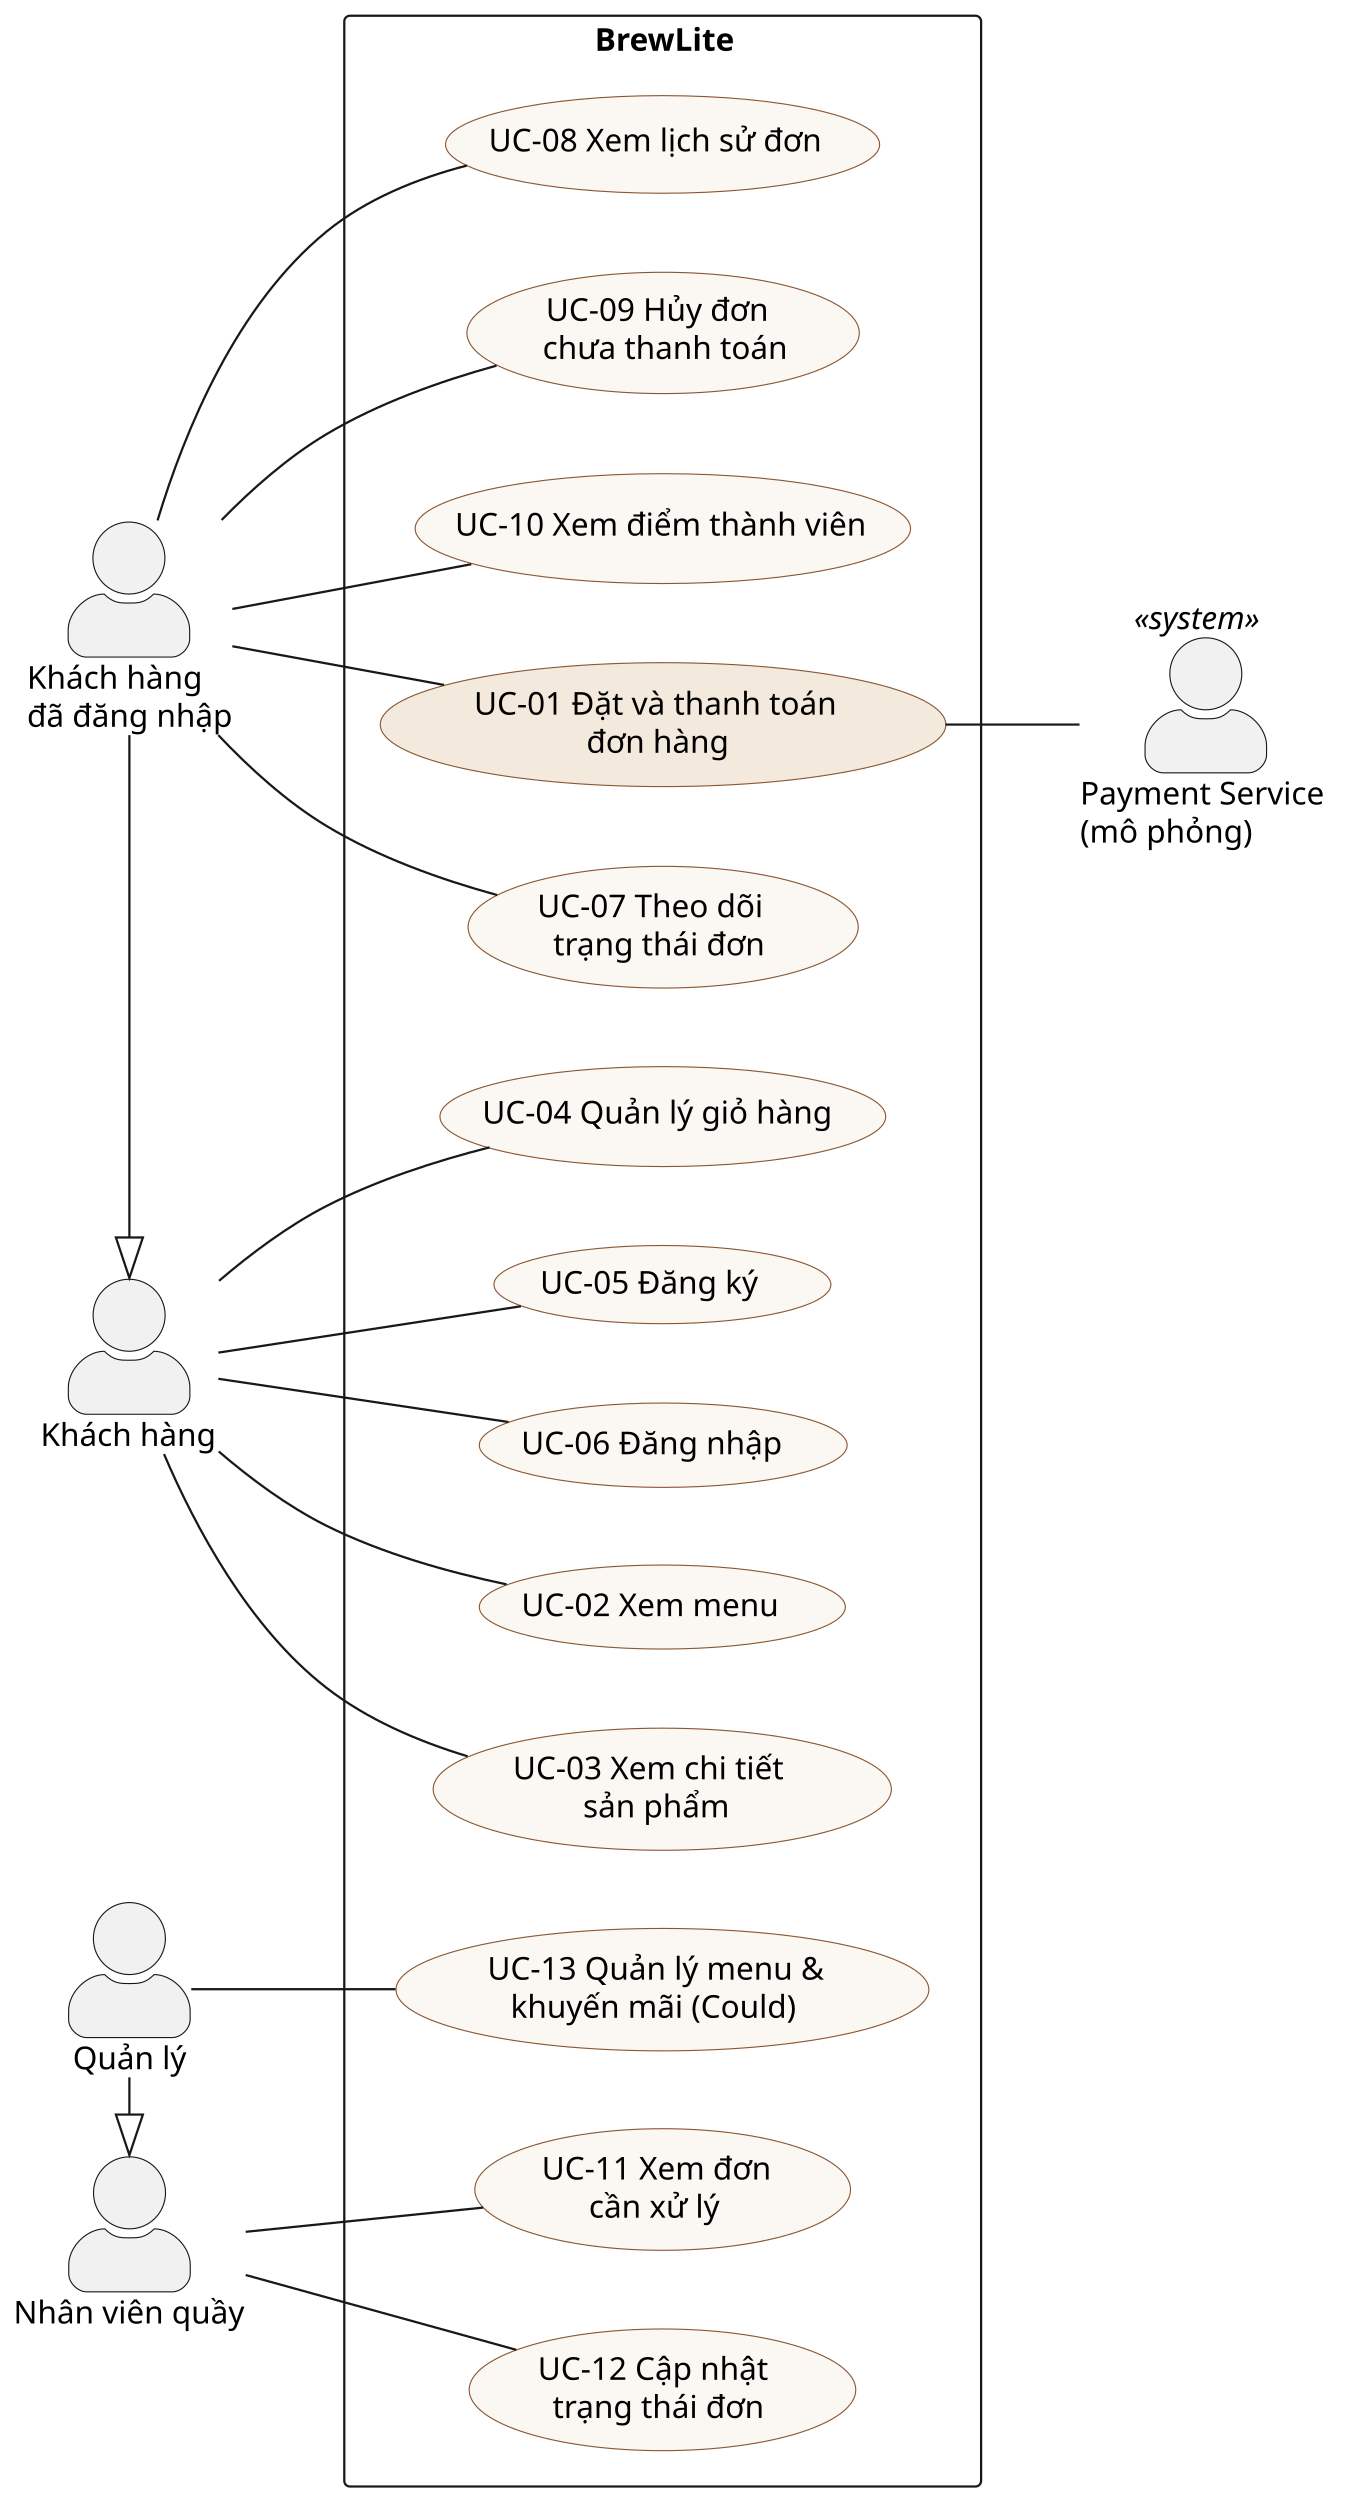
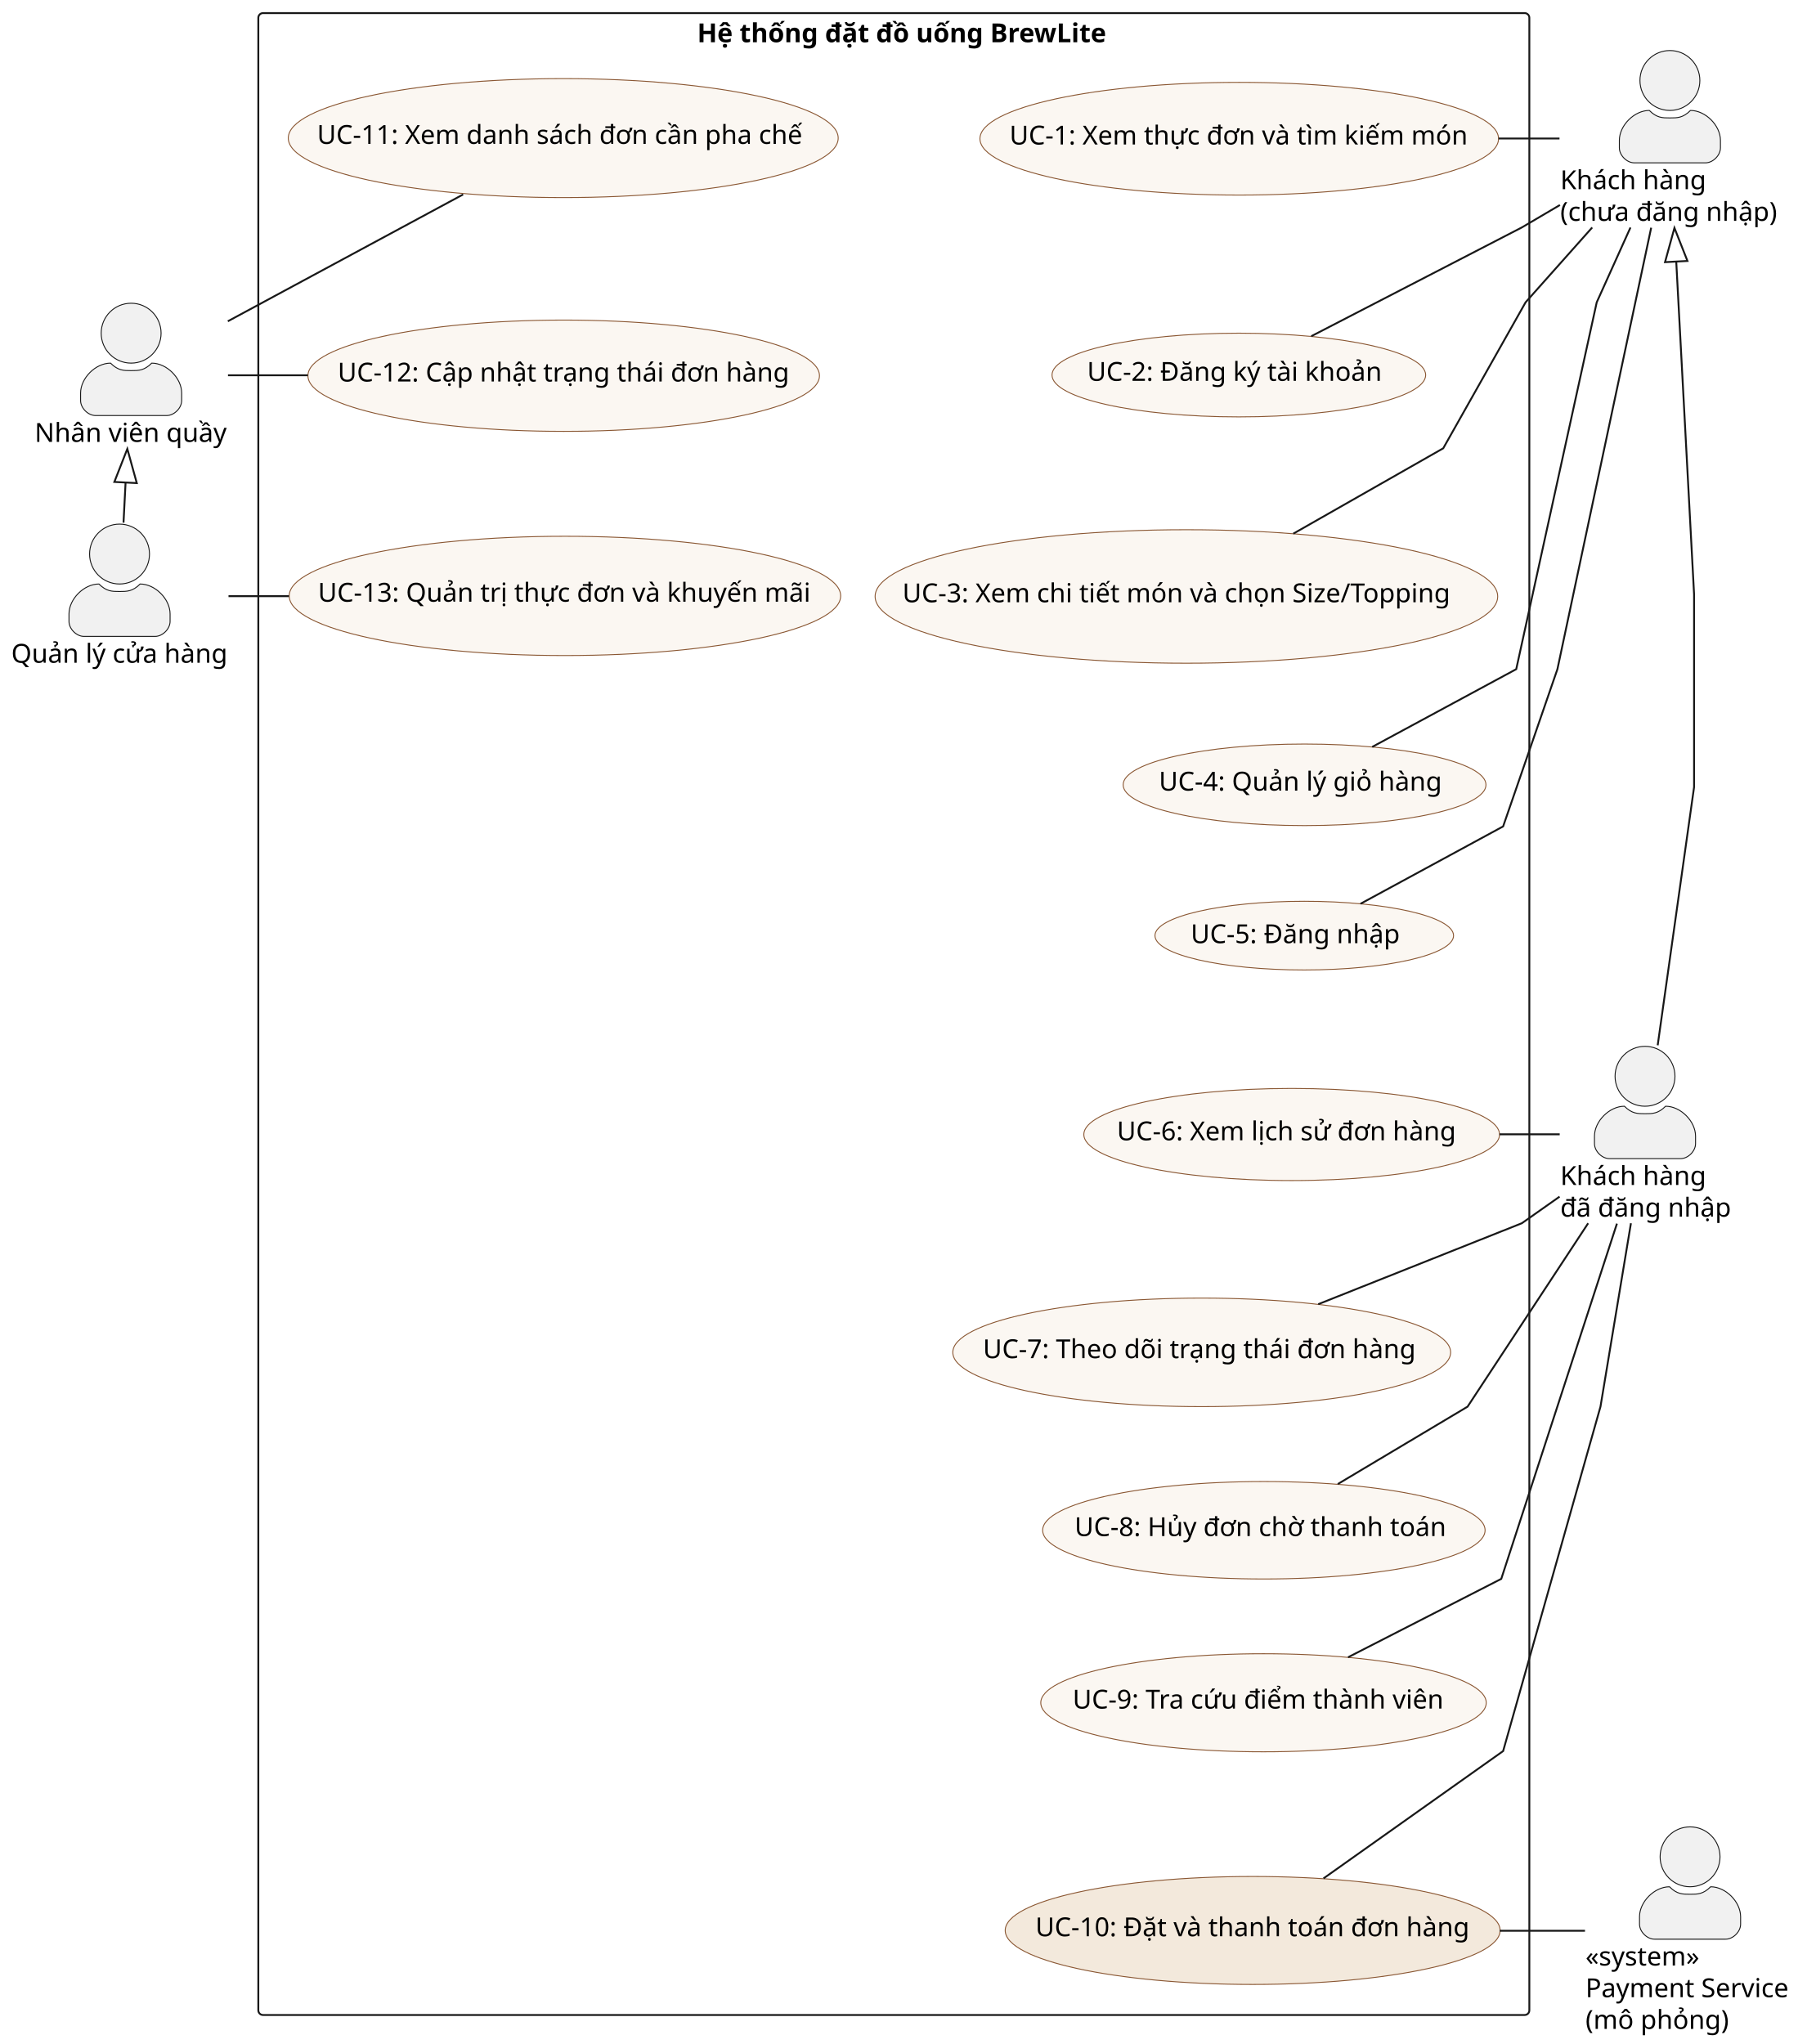
- <svg xmlns="http://www.w3.org/2000/svg" contentStyleType="text/css" height="1111px" preserveAspectRatio="none" style="width:598px;height:1111px;background:#FFFFFF;" version="1.1" viewBox="0 0 598 1111" width="598px" zoomAndPan="magnify">
+ <svg xmlns="http://www.w3.org/2000/svg" contentStyleType="text/css" height="1092px" preserveAspectRatio="none" style="width:965px;height:1092px;background:#FFFFFF;" version="1.1" viewBox="0 0 965 1092" width="965px" zoomAndPan="magnify">
  <defs />
  <g>
-     <g id="cluster_BrewLite">
-       <rect fill="none" height="1098" rx="2.5" ry="2.5" style="stroke:#181818;stroke-width:1.0;" width="283" x="153" y="7" />
-       <text fill="#000000" font-family="sans-serif" font-size="14" font-weight="bold" lengthAdjust="spacing" textLength="60.382" x="264.309" y="22.562">BrewLite</text>
+     <g id="cluster_Hệ thống đặt đồ uống BrewLite">
+       <rect fill="none" height="1069.5" rx="2.5" ry="2.5" style="stroke:#181818;stroke-width:1.0;" width="679" x="138" y="7" />
+       <text fill="#000000" font-family="sans-serif" font-size="14" font-weight="bold" lengthAdjust="spacing" textLength="210.102" x="372.449" y="22.562">Hệ thống đặt đồ uống BrewLite</text>
+     </g>
+     <g id="elem_UC1">
+       <ellipse cx="662.022" cy="74.105" fill="#FBF7F2" rx="138.522" ry="30.105" style="stroke:#8A5733;stroke-width:0.5;" />
+       <text fill="#000000" font-family="sans-serif" font-size="14" lengthAdjust="spacing" textLength="245.472" x="539.287" y="77.197">UC-1: Xem thực đơn và tìm kiếm món</text>
    </g>
    <g id="elem_UC2">
-       <ellipse cx="294.337" cy="714.167" fill="#FBF7F2" rx="81.337" ry="18.667" style="stroke:#8A5733;stroke-width:0.5;" />
-       <text fill="#000000" font-family="sans-serif" font-size="14" lengthAdjust="spacing" textLength="119.28" x="231.697" y="718.199">UC-02 Xem menu</text>
+       <ellipse cx="661.805" cy="200.361" fill="#FBF7F2" rx="99.805" ry="22.361" style="stroke:#8A5733;stroke-width:0.5;" />
+       <text fill="#000000" font-family="sans-serif" font-size="14" lengthAdjust="spacing" textLength="162.101" x="580.755" y="203.454">UC-2: Đăng ký tài khoản</text>
    </g>
    <g id="elem_UC3">
-       <ellipse cx="294.313" cy="795.13" fill="#FBF7F2" rx="101.813" ry="27.131" style="stroke:#8A5733;stroke-width:0.5;" />
-       <text fill="#000000" font-family="sans-serif" font-size="14" lengthAdjust="spacing" textLength="126.731" x="227.947" y="790.692">UC-03 Xem chi tiết</text>
-       <text fill="#000000" font-family="sans-serif" font-size="14" lengthAdjust="spacing" textLength="64.436" x="259.095" y="807.631">sản phẩm</text>
+       <ellipse cx="633.797" cy="318.659" fill="#FBF7F2" rx="166.297" ry="35.659" style="stroke:#8A5733;stroke-width:0.5;" />
+       <text fill="#000000" font-family="sans-serif" font-size="14" lengthAdjust="spacing" textLength="303.42" x="482.087" y="321.752">UC-3: Xem chi tiết món và chọn Size/Topping</text>
    </g>
    <g id="elem_UC4">
-       <ellipse cx="294.565" cy="496.213" fill="#FBF7F2" rx="99.065" ry="22.213" style="stroke:#8A5733;stroke-width:0.5;" />
-       <text fill="#000000" font-family="sans-serif" font-size="14" lengthAdjust="spacing" textLength="160.453" x="214.338" y="499.306">UC-04 Quản lý giỏ hàng</text>
+       <ellipse cx="696.917" cy="419.283" fill="#FBF7F2" rx="96.917" ry="21.783" style="stroke:#8A5733;stroke-width:0.5;" />
+       <text fill="#000000" font-family="sans-serif" font-size="14" lengthAdjust="spacing" textLength="155.654" x="619.09" y="422.376">UC-4: Quản lý giỏ hàng</text>
    </g>
    <g id="elem_UC5">
-       <ellipse cx="294.371" cy="570.874" fill="#FBF7F2" rx="74.871" ry="17.374" style="stroke:#8A5733;stroke-width:0.5;" />
-       <text fill="#000000" font-family="sans-serif" font-size="14" lengthAdjust="spacing" textLength="102.676" x="240.033" y="574.905">UC-05 Đăng ký</text>
+       <ellipse cx="696.758" cy="499.852" fill="#FBF7F2" rx="79.758" ry="18.352" style="stroke:#8A5733;stroke-width:0.5;" />
+       <text fill="#000000" font-family="sans-serif" font-size="14" lengthAdjust="spacing" textLength="115.309" x="636.104" y="503.883">UC-5: Đăng nhập</text>
    </g>
    <g id="elem_UC6">
-       <ellipse cx="294.736" cy="642.247" fill="#FBF7F2" rx="81.736" ry="18.747" style="stroke:#8A5733;stroke-width:0.5;" />
-       <text fill="#000000" font-family="sans-serif" font-size="14" lengthAdjust="spacing" textLength="120.278" x="231.597" y="646.279">UC-06 Đăng nhập</text>
-     </g>
-     <g id="elem_UC1">
-       <ellipse cx="294.668" cy="322.034" fill="#F3E9DC" rx="125.668" ry="27.534" style="stroke:#8A5733;stroke-width:0.5;" />
-       <text fill="#000000" font-family="sans-serif" font-size="14" lengthAdjust="spacing" textLength="162.012" x="210.662" y="317.595">UC-01 Đặt và thanh toán</text>
-       <text fill="#000000" font-family="sans-serif" font-size="14" lengthAdjust="spacing" textLength="62.132" x="260.602" y="334.535">đơn hàng</text>
+       <ellipse cx="690.035" cy="606.107" fill="#FBF7F2" rx="111.035" ry="24.607" style="stroke:#8A5733;stroke-width:0.5;" />
+       <text fill="#000000" font-family="sans-serif" font-size="14" lengthAdjust="spacing" textLength="186.778" x="596.646" y="609.2">UC-6: Xem lịch sử đơn hàng</text>
    </g>
    <g id="elem_UC7">
-       <ellipse cx="294.705" cy="412.044" fill="#FBF7F2" rx="86.705" ry="27.044" style="stroke:#8A5733;stroke-width:0.5;" />
-       <text fill="#000000" font-family="sans-serif" font-size="14" lengthAdjust="spacing" textLength="105.943" x="238.733" y="407.606">UC-07 Theo dõi</text>
-       <text fill="#000000" font-family="sans-serif" font-size="14" lengthAdjust="spacing" textLength="91.752" x="245.829" y="424.545">trạng thái đơn</text>
+       <ellipse cx="641.977" cy="722.495" fill="#FBF7F2" rx="132.977" ry="28.995" style="stroke:#8A5733;stroke-width:0.5;" />
+       <text fill="#000000" font-family="sans-serif" font-size="14" lengthAdjust="spacing" textLength="233.769" x="525.092" y="725.588">UC-7: Theo dõi trạng thái đơn hàng</text>
    </g>
    <g id="elem_UC8">
-       <ellipse cx="294.457" cy="64.191" fill="#FBF7F2" rx="96.457" ry="21.691" style="stroke:#8A5733;stroke-width:0.5;" />
-       <text fill="#000000" font-family="sans-serif" font-size="14" lengthAdjust="spacing" textLength="154.622" x="217.146" y="67.284">UC-08 Xem lịch sử đơn</text>
+       <ellipse cx="675.178" cy="817.536" fill="#FBF7F2" rx="118.178" ry="26.036" style="stroke:#8A5733;stroke-width:0.5;" />
+       <text fill="#000000" font-family="sans-serif" font-size="14" lengthAdjust="spacing" textLength="202.221" x="574.068" y="820.628">UC-8: Hủy đơn chờ thanh toán</text>
    </g>
    <g id="elem_UC9">
-       <ellipse cx="294.691" cy="147.956" fill="#FBF7F2" rx="87.191" ry="26.956" style="stroke:#8A5733;stroke-width:0.5;" />
-       <text fill="#000000" font-family="sans-serif" font-size="14" lengthAdjust="spacing" textLength="104.221" x="242.57" y="142.582">UC-09 Hủy đơn</text>
-       <text fill="#000000" font-family="sans-serif" font-size="14" lengthAdjust="spacing" textLength="107.064" x="241.148" y="159.522">chưa thanh toán</text>
+       <ellipse cx="674.986" cy="909.697" fill="#FBF7F2" rx="118.986" ry="26.197" style="stroke:#8A5733;stroke-width:0.5;" />
+       <text fill="#000000" font-family="sans-serif" font-size="14" lengthAdjust="spacing" textLength="203.957" x="573.008" y="912.79">UC-9: Tra cứu điểm thành viên</text>
    </g>
    <g id="elem_UC10">
-       <ellipse cx="294.574" cy="234.915" fill="#FBF7F2" rx="110.074" ry="24.415" style="stroke:#8A5733;stroke-width:0.5;" />
-       <text fill="#000000" font-family="sans-serif" font-size="14" lengthAdjust="spacing" textLength="184.686" x="202.231" y="238.007">UC-10 Xem điểm thành viên</text>
+       <ellipse cx="669.195" cy="1031.339" fill="#F3E9DC" rx="132.195" ry="28.839" style="stroke:#8A5733;stroke-width:0.5;" />
+       <text fill="#000000" font-family="sans-serif" font-size="14" lengthAdjust="spacing" textLength="232.114" x="553.138" y="1034.432">UC-10: Đặt và thanh toán đơn hàng</text>
    </g>
    <g id="elem_UC11">
-       <ellipse cx="294.491" cy="973.021" fill="#FBF7F2" rx="83.491" ry="27.021" style="stroke:#8A5733;stroke-width:0.5;" />
-       <text fill="#000000" font-family="sans-serif" font-size="14" lengthAdjust="spacing" textLength="101.52" x="240.731" y="968.583">UC-11 Xem đơn</text>
-       <text fill="#000000" font-family="sans-serif" font-size="14" lengthAdjust="spacing" textLength="59.582" x="261.7" y="985.523">cần xử lý</text>
+       <ellipse cx="300.89" cy="73.778" fill="#FBF7F2" rx="146.89" ry="31.778" style="stroke:#8A5733;stroke-width:0.5;" />
+       <text fill="#000000" font-family="sans-serif" font-size="14" lengthAdjust="spacing" textLength="263.033" x="169.373" y="76.871">UC-11: Xem danh sách đơn cần pha chế</text>
    </g>
    <g id="elem_UC12">
-       <ellipse cx="294.405" cy="1062.039" fill="#FBF7F2" rx="85.905" ry="27.039" style="stroke:#8A5733;stroke-width:0.5;" />
-       <text fill="#000000" font-family="sans-serif" font-size="14" lengthAdjust="spacing" textLength="104.843" x="238.984" y="1057.6">UC-12 Cập nhật</text>
-       <text fill="#000000" font-family="sans-serif" font-size="14" lengthAdjust="spacing" textLength="91.752" x="245.529" y="1074.54">trạng thái đơn</text>
+       <ellipse cx="301.137" cy="200.727" fill="#FBF7F2" rx="136.637" ry="29.727" style="stroke:#8A5733;stroke-width:0.5;" />
+       <text fill="#000000" font-family="sans-serif" font-size="14" lengthAdjust="spacing" textLength="241.5" x="180.387" y="203.82">UC-12: Cập nhật trạng thái đơn hàng</text>
    </g>
    <g id="elem_UC13">
-       <ellipse cx="294.392" cy="884.2" fill="#FBF7F2" rx="118.392" ry="27.2" style="stroke:#8A5733;stroke-width:0.5;" />
-       <text fill="#000000" font-family="sans-serif" font-size="14" lengthAdjust="spacing" textLength="149.543" x="216.621" y="879.762">UC-13 Quản lý menu &amp;</text>
-       <text fill="#000000" font-family="sans-serif" font-size="14" lengthAdjust="spacing" textLength="129.008" x="226.888" y="896.701">khuyến mãi (Could)</text>
+       <ellipse cx="301.801" cy="318.36" fill="#FBF7F2" rx="147.301" ry="31.86" style="stroke:#8A5733;stroke-width:0.5;" />
+       <text fill="#000000" font-family="sans-serif" font-size="14" lengthAdjust="spacing" textLength="263.894" x="169.854" y="321.453">UC-13: Quản trị thực đơn và khuyến mãi</text>
    </g>
    <g id="elem_Guest">
-       <ellipse cx="57.378" cy="584.5" fill="#F1F1F1" rx="16" ry="16" style="stroke:#181818;stroke-width:0.5;" />
-       <path d="M57.378,604.5 C61.378,604.5 64.378,604.5 68.378,600.5 C76.378,600.5 84.378,608.5 84.378,616.5 L84.378,620.5 C84.378,624.5 80.378,628.5 76.378,628.5 L38.378,628.5 C34.378,628.5 30.378,624.5 30.378,620.5 L30.378,616.5 C30.378,608.5 38.378,600.5 46.378,600.5 C50.378,604.5 53.378,604.5 57.378,604.5 " fill="#F1F1F1" style="stroke:#181818;stroke-width:0.5;" />
-       <text fill="#000000" font-family="sans-serif" font-size="14" lengthAdjust="spacing" textLength="78.757" x="18" y="642.562">Khách hàng</text>
+       <ellipse cx="892.087" cy="43" fill="#F1F1F1" rx="16" ry="16" style="stroke:#181818;stroke-width:0.5;" />
+       <path d="M892.087,63 C896.087,63 899.087,63 903.087,59 C911.087,59 919.087,67 919.087,75 L919.087,79 C919.087,83 915.087,87 911.087,87 L873.087,87 C869.087,87 865.087,83 865.087,79 L865.087,75 C865.087,67 873.087,59 881.087,59 C885.087,63 888.087,63 892.087,63 " fill="#F1F1F1" style="stroke:#181818;stroke-width:0.5;" />
+       <text fill="#000000" font-family="sans-serif" font-size="14" lengthAdjust="spacing" textLength="78.757" x="833.5" y="101.062">Khách hàng</text>
+       <text fill="#000000" font-family="sans-serif" font-size="14" lengthAdjust="spacing" textLength="117.175" x="833.5" y="118.002">(chưa đăng nhập)</text>
    </g>
    <g id="elem_Customer">
-       <ellipse cx="57.291" cy="248" fill="#F1F1F1" rx="16" ry="16" style="stroke:#181818;stroke-width:0.5;" />
-       <path d="M57.291,268 C61.291,268 64.291,268 68.291,264 C76.291,264 84.291,272 84.291,280 L84.291,284 C84.291,288 80.291,292 76.291,292 L38.291,292 C34.291,292 30.291,288 30.291,284 L30.291,280 C30.291,272 38.291,264 46.291,264 C50.291,268 53.291,268 57.291,268 " fill="#F1F1F1" style="stroke:#181818;stroke-width:0.5;" />
-       <text fill="#000000" font-family="sans-serif" font-size="14" lengthAdjust="spacing" textLength="78.757" x="12" y="306.062">Khách hàng</text>
-       <text fill="#000000" font-family="sans-serif" font-size="14" lengthAdjust="spacing" textLength="90.583" x="12" y="323.002">đã đăng nhập</text>
+       <ellipse cx="878.792" cy="575" fill="#F1F1F1" rx="16" ry="16" style="stroke:#181818;stroke-width:0.5;" />
+       <path d="M878.792,595 C882.792,595 885.792,595 889.792,591 C897.792,591 905.792,599 905.792,607 L905.792,611 C905.792,615 901.792,619 897.792,619 L859.792,619 C855.792,619 851.792,615 851.792,611 L851.792,607 C851.792,599 859.792,591 867.792,591 C871.792,595 874.792,595 878.792,595 " fill="#F1F1F1" style="stroke:#181818;stroke-width:0.5;" />
+       <text fill="#000000" font-family="sans-serif" font-size="14" lengthAdjust="spacing" textLength="78.757" x="833.5" y="633.062">Khách hàng</text>
+       <text fill="#000000" font-family="sans-serif" font-size="14" lengthAdjust="spacing" textLength="90.583" x="833.5" y="650.002">đã đăng nhập</text>
+     </g>
+     <g id="elem_Pay">
+       <ellipse cx="902.86" cy="992" fill="#F1F1F1" rx="16" ry="16" style="stroke:#181818;stroke-width:0.5;" />
+       <path d="M902.86,1012 C906.86,1012 909.86,1012 913.86,1008 C921.86,1008 929.86,1016 929.86,1024 L929.86,1028 C929.86,1032 925.86,1036 921.86,1036 L883.86,1036 C879.86,1036 875.86,1032 875.86,1028 L875.86,1024 C875.86,1016 883.86,1008 891.86,1008 C895.86,1012 898.86,1012 902.86,1012 " fill="#F1F1F1" style="stroke:#181818;stroke-width:0.5;" />
+       <text fill="#000000" font-family="sans-serif" font-size="14" lengthAdjust="spacing" textLength="63.964" x="847" y="1050.062">«system»</text>
+       <text fill="#000000" font-family="sans-serif" font-size="14" lengthAdjust="spacing" textLength="111.72" x="847" y="1067.002">Payment Service</text>
+       <text fill="#000000" font-family="sans-serif" font-size="14" lengthAdjust="spacing" textLength="76.911" x="847" y="1083.941">(mô phỏng)</text>
    </g>
    <g id="elem_Staff">
-       <ellipse cx="57.553" cy="974.5" fill="#F1F1F1" rx="16" ry="16" style="stroke:#181818;stroke-width:0.5;" />
-       <path d="M57.553,994.5 C61.553,994.5 64.553,994.5 68.553,990.5 C76.553,990.5 84.553,998.5 84.553,1006.5 L84.553,1010.5 C84.553,1014.5 80.553,1018.5 76.553,1018.5 L38.553,1018.5 C34.553,1018.5 30.553,1014.5 30.553,1010.5 L30.553,1006.5 C30.553,998.5 38.553,990.5 46.553,990.5 C50.553,994.5 53.553,994.5 57.553,994.5 " fill="#F1F1F1" style="stroke:#181818;stroke-width:0.5;" />
-       <text fill="#000000" font-family="sans-serif" font-size="14" lengthAdjust="spacing" textLength="103.106" x="6" y="1032.562">Nhân viên quầy</text>
+       <ellipse cx="70.053" cy="178" fill="#F1F1F1" rx="16" ry="16" style="stroke:#181818;stroke-width:0.5;" />
+       <path d="M70.053,198 C74.053,198 77.053,198 81.053,194 C89.053,194 97.053,202 97.053,210 L97.053,214 C97.053,218 93.053,222 89.053,222 L51.053,222 C47.053,222 43.053,218 43.053,214 L43.053,210 C43.053,202 51.053,194 59.053,194 C63.053,198 66.053,198 70.053,198 " fill="#F1F1F1" style="stroke:#181818;stroke-width:0.5;" />
+       <text fill="#000000" font-family="sans-serif" font-size="14" lengthAdjust="spacing" textLength="103.106" x="18.5" y="236.062">Nhân viên quầy</text>
    </g>
    <g id="elem_Manager">
-       <ellipse cx="57.5" cy="861.5" fill="#F1F1F1" rx="16" ry="16" style="stroke:#181818;stroke-width:0.5;" />
-       <path d="M57.5,881.5 C61.5,881.5 64.5,881.5 68.5,877.5 C76.5,877.5 84.5,885.5 84.5,893.5 L84.5,897.5 C84.5,901.5 80.5,905.5 76.5,905.5 L38.5,905.5 C34.5,905.5 30.5,901.5 30.5,897.5 L30.5,893.5 C30.5,885.5 38.5,877.5 46.5,877.5 C50.5,881.5 53.5,881.5 57.5,881.5 " fill="#F1F1F1" style="stroke:#181818;stroke-width:0.5;" />
-       <text fill="#000000" font-family="sans-serif" font-size="14" lengthAdjust="spacing" textLength="50.312" x="32.344" y="919.562">Quản lý</text>
+       <ellipse cx="63.859" cy="296" fill="#F1F1F1" rx="16" ry="16" style="stroke:#181818;stroke-width:0.5;" />
+       <path d="M63.859,316 C67.859,316 70.859,316 74.859,312 C82.859,312 90.859,320 90.859,328 L90.859,332 C90.859,336 86.859,340 82.859,340 L44.859,340 C40.859,340 36.859,336 36.859,332 L36.859,328 C36.859,320 44.859,312 52.859,312 C56.859,316 59.859,316 63.859,316 " fill="#F1F1F1" style="stroke:#181818;stroke-width:0.5;" />
+       <text fill="#000000" font-family="sans-serif" font-size="14" lengthAdjust="spacing" textLength="115.719" x="6" y="354.062">Quản lý cửa hàng</text>
    </g>
-     <g id="elem_Pay">
-       <ellipse cx="535.86" cy="299.44" fill="#F1F1F1" rx="16" ry="16" style="stroke:#181818;stroke-width:0.5;" />
-       <path d="M535.86,319.44 C539.86,319.44 542.86,319.44 546.86,315.44 C554.86,315.44 562.86,323.44 562.86,331.44 L562.86,335.44 C562.86,339.44 558.86,343.44 554.86,343.44 L516.86,343.44 C512.86,343.44 508.86,339.44 508.86,335.44 L508.86,331.44 C508.86,323.44 516.86,315.44 524.86,315.44 C528.86,319.44 531.86,319.44 535.86,319.44 " fill="#F1F1F1" style="stroke:#181818;stroke-width:0.5;" />
-       <text fill="#000000" font-family="sans-serif" font-size="14" lengthAdjust="spacing" textLength="111.72" x="480" y="357.502">Payment Service</text>
-       <text fill="#000000" font-family="sans-serif" font-size="14" lengthAdjust="spacing" textLength="76.911" x="480" y="374.441">(mô phỏng)</text>
-       <text fill="#000000" font-family="sans-serif" font-size="14" font-style="italic" lengthAdjust="spacing" textLength="63.868" x="503.926" y="279.562">«system»</text>
-     </g>
-     <g id="link_Customer_Guest">
-       <path d="M57.5,326.68 C57.5,407.1 57.5,469.51 57.5,549.92 " fill="none" id="Customer-to-Guest" style="stroke:#181818;stroke-width:1.0;" />
-       <polygon fill="none" points="57.5,567.92,63.5,549.92,51.5,549.92,57.5,567.92" style="stroke:#181818;stroke-width:1.0;" />
-     </g>
-     <g id="link_Manager_Staff">
-       <path d="M57.5,923.16 C57.5,934.68 57.5,928.2 57.5,939.71 " fill="none" id="Manager-to-Staff" style="stroke:#181818;stroke-width:1.0;" />
-       <polygon fill="none" points="57.5,957.71,63.5,939.71,51.5,939.71,57.5,957.71" style="stroke:#181818;stroke-width:1.0;" />
+     <g id="link_Guest_UC1">
+       <path d="M833.11,74 C822.82,74 815.33,74 815.33,74 C815.33,74 809.27,74 800.55,74 " fill="none" id="Guest-UC1" style="stroke:#181818;stroke-width:1.0;" />
    </g>
    <g id="link_Guest_UC2">
-       <path d="M97.21,645.04 C111.29,657.11 127.96,669.5 145,678 C169.81,690.37 199.11,698.64 225.1,704.1 " fill="none" id="Guest-UC2" style="stroke:#181818;stroke-width:1.0;" />
+       <path d="M833.34,109.53 C821.71,116.37 813,121.5 813,121.5 C813,121.5 745.23,156.51 700.49,179.62 " fill="none" id="Guest-UC2" style="stroke:#181818;stroke-width:1.0;" />
    </g>
    <g id="link_Guest_UC3">
-       <path d="M72.89,646.19 C86.68,678.5 110.52,723.21 145,750 C163.19,764.13 185.79,773.84 207.83,780.51 " fill="none" id="Guest-UC3" style="stroke:#181818;stroke-width:1.0;" />
+       <path d="M850.57,121.54 C832.34,142.02 815,161.5 815,161.5 C815,161.5 771,239.5 771,239.5 C771,239.5 728.55,263.67 690.91,285.1 " fill="none" id="Guest-UC3" style="stroke:#181818;stroke-width:1.0;" />
    </g>
    <g id="link_Guest_UC4">
-       <path d="M97.33,569.2 C111.43,557.16 128.07,544.71 145,536 C167.44,524.46 193.54,515.98 217.55,509.89 " fill="none" id="Guest-UC4" style="stroke:#181818;stroke-width:1.0;" />
+       <path d="M871.02,121.54 C861.78,142.02 853,161.5 853,161.5 C853,161.5 810,357.5 810,357.5 C810,357.5 766.13,381.18 733.06,399.03 " fill="none" id="Guest-UC4" style="stroke:#181818;stroke-width:1.0;" />
    </g>
    <g id="link_Guest_UC5">
-       <path d="M97.04,601.1 C133.5,595.51 188.84,587.03 231.5,580.5 " fill="none" id="Guest-UC5" style="stroke:#181818;stroke-width:1.0;" />
+       <path d="M882.09,121.65 C865.05,201.89 832,357.5 832,357.5 C832,357.5 803,441.5 803,441.5 C803,441.5 758.16,465.82 726.81,482.83 " fill="none" id="Guest-UC5" style="stroke:#181818;stroke-width:1.0;" />
    </g>
-     <g id="link_Guest_UC6">
-       <path d="M97.04,612.74 C131.94,617.94 184.13,625.71 225.95,631.94 " fill="none" id="Guest-UC6" style="stroke:#181818;stroke-width:1.0;" />
-     </g>
-     <g id="link_Customer_UC1">
-       <path d="M103.25,287.19 C129.89,292.06 164.74,298.44 197.33,304.4 " fill="none" id="Customer-UC1" style="stroke:#181818;stroke-width:1.0;" />
+     <g id="link_Customer_UC6">
+       <path d="M833.22,606 C823.44,606 816,606 816,606 C816,606 809.69,606 801.07,606 " fill="none" id="Customer-UC6" style="stroke:#181818;stroke-width:1.0;" />
    </g>
    <g id="link_Customer_UC7">
-       <path d="M97.01,326.68 C110.84,341.32 127.4,356.35 145,367 C168.05,380.95 195.75,390.86 220.95,397.77 " fill="none" id="Customer-UC7" style="stroke:#181818;stroke-width:1.0;" />
+       <path d="M833.16,639.3 C821.9,647.23 813,653.5 813,653.5 C813,653.5 753.11,677.32 704.22,696.76 " fill="none" id="Customer-UC7" style="stroke:#181818;stroke-width:1.0;" />
    </g>
    <g id="link_Customer_UC8">
-       <path d="M70.01,231.28 C82.11,191.29 105.07,135.65 145,103 C162.75,88.49 185.33,79.33 207.49,73.56 " fill="none" id="Customer-UC8" style="stroke:#181818;stroke-width:1.0;" />
+       <path d="M848.42,653.52 C820.65,695.76 784,751.5 784,751.5 C784,751.5 745.83,774.26 714.66,792.85 " fill="none" id="Customer-UC8" style="stroke:#181818;stroke-width:1.0;" />
    </g>
    <g id="link_Customer_UC9">
-       <path d="M98.48,231.08 C112.05,217.21 128.09,203.1 145,193 C168.01,179.26 195.57,169.4 220.66,162.48 " fill="none" id="Customer-UC9" style="stroke:#181818;stroke-width:1.0;" />
+       <path d="M863.79,653.72 C841.35,722.65 802,843.5 802,843.5 C802,843.5 756.64,866.72 720.13,885.4 " fill="none" id="Customer-UC9" style="stroke:#181818;stroke-width:1.0;" />
    </g>
    <g id="link_Customer_UC10">
-       <path d="M103.25,270.62 C133.22,265.01 173.59,257.45 209.43,250.74 " fill="none" id="Customer-UC10" style="stroke:#181818;stroke-width:1.0;" />
+       <path d="M871.27,653.52 C864.26,695.76 855,751.5 855,751.5 C855,751.5 803,935.5 803,935.5 C803,935.5 746.66,975.44 707.04,1003.53 " fill="none" id="Customer-UC10" style="stroke:#181818;stroke-width:1.0;" />
    </g>
-     <g id="link_Staff_UC11">
-       <path d="M109.2,991.82 C139.97,988.68 179.88,984.6 214.69,981.05 " fill="none" id="Staff-UC11" style="stroke:#181818;stroke-width:1.0;" />
+     <g id="link_UC10_Pay">
+       <path d="M801.17,1031.5 C814.48,1031.5 825,1031.5 825,1031.5 C825,1031.5 834.43,1031.5 846.73,1031.5 " fill="none" id="UC10-Pay" style="stroke:#181818;stroke-width:1.0;" />
    </g>
-     <g id="link_Staff_UC12">
-       <path d="M109.2,1011.02 C144.42,1020.76 191.62,1033.82 229.44,1044.28 " fill="none" id="Staff-UC12" style="stroke:#181818;stroke-width:1.0;" />
+     <g id="link_UC11_Staff">
+       <path d="M247.42,103.88 C209.57,124.28 159.12,151.47 121.7,171.64 " fill="none" id="UC11-Staff" style="stroke:#181818;stroke-width:1.0;" />
    </g>
-     <g id="link_Manager_UC13">
-       <path d="M85,884 C107.57,884 141.67,884 175.8,884 " fill="none" id="Manager-UC13" style="stroke:#181818;stroke-width:1.0;" />
+     <g id="link_UC12_Staff">
+       <path d="M164.47,200.5 C154.33,200.5 147,200.5 147,200.5 C147,200.5 135.72,200.5 121.79,200.5 " fill="none" id="UC12-Staff" style="stroke:#181818;stroke-width:1.0;" />
    </g>
-     <g id="link_UC1_Pay">
-       <path d="M420.16,322 C441.07,322 461.79,322 479.74,322 " fill="none" id="UC1-Pay" style="stroke:#181818;stroke-width:1.0;" />
+     <g id="link_UC13_Manager">
+       <path d="M154.36,318.5 C147.69,318.5 143.33,318.5 143.33,318.5 C143.33,318.5 134.17,318.5 122.07,318.5 " fill="none" id="UC13-Manager" style="stroke:#181818;stroke-width:1.0;" />
+     </g>
+     <g id="link_Guest_Customer">
+       <path d="M895.472,139.734 C899.242,210.194 905,317.5 905,317.5 C905,317.5 905,317.5 905,420.5 C905,420.5 893.26,503.79 885.56,558.44 " fill="none" id="Guest-backto-Customer" style="stroke:#181818;stroke-width:1.0;" />
+       <polygon fill="none" points="894.51,121.76,889.48,140.055,901.463,139.414,894.51,121.76" style="stroke:#181818;stroke-width:1.0;" />
+     </g>
+     <g id="link_Staff_Manager">
+       <path d="M67.084,257.776 C66.424,270.446 66.63,266.57 65.98,279.24 " fill="none" id="Staff-backto-Manager" style="stroke:#181818;stroke-width:1.0;" />
+       <polygon fill="none" points="68.02,239.8,61.092,257.464,73.076,258.088,68.02,239.8" style="stroke:#181818;stroke-width:1.0;" />
    </g>
  </g>
</svg>
